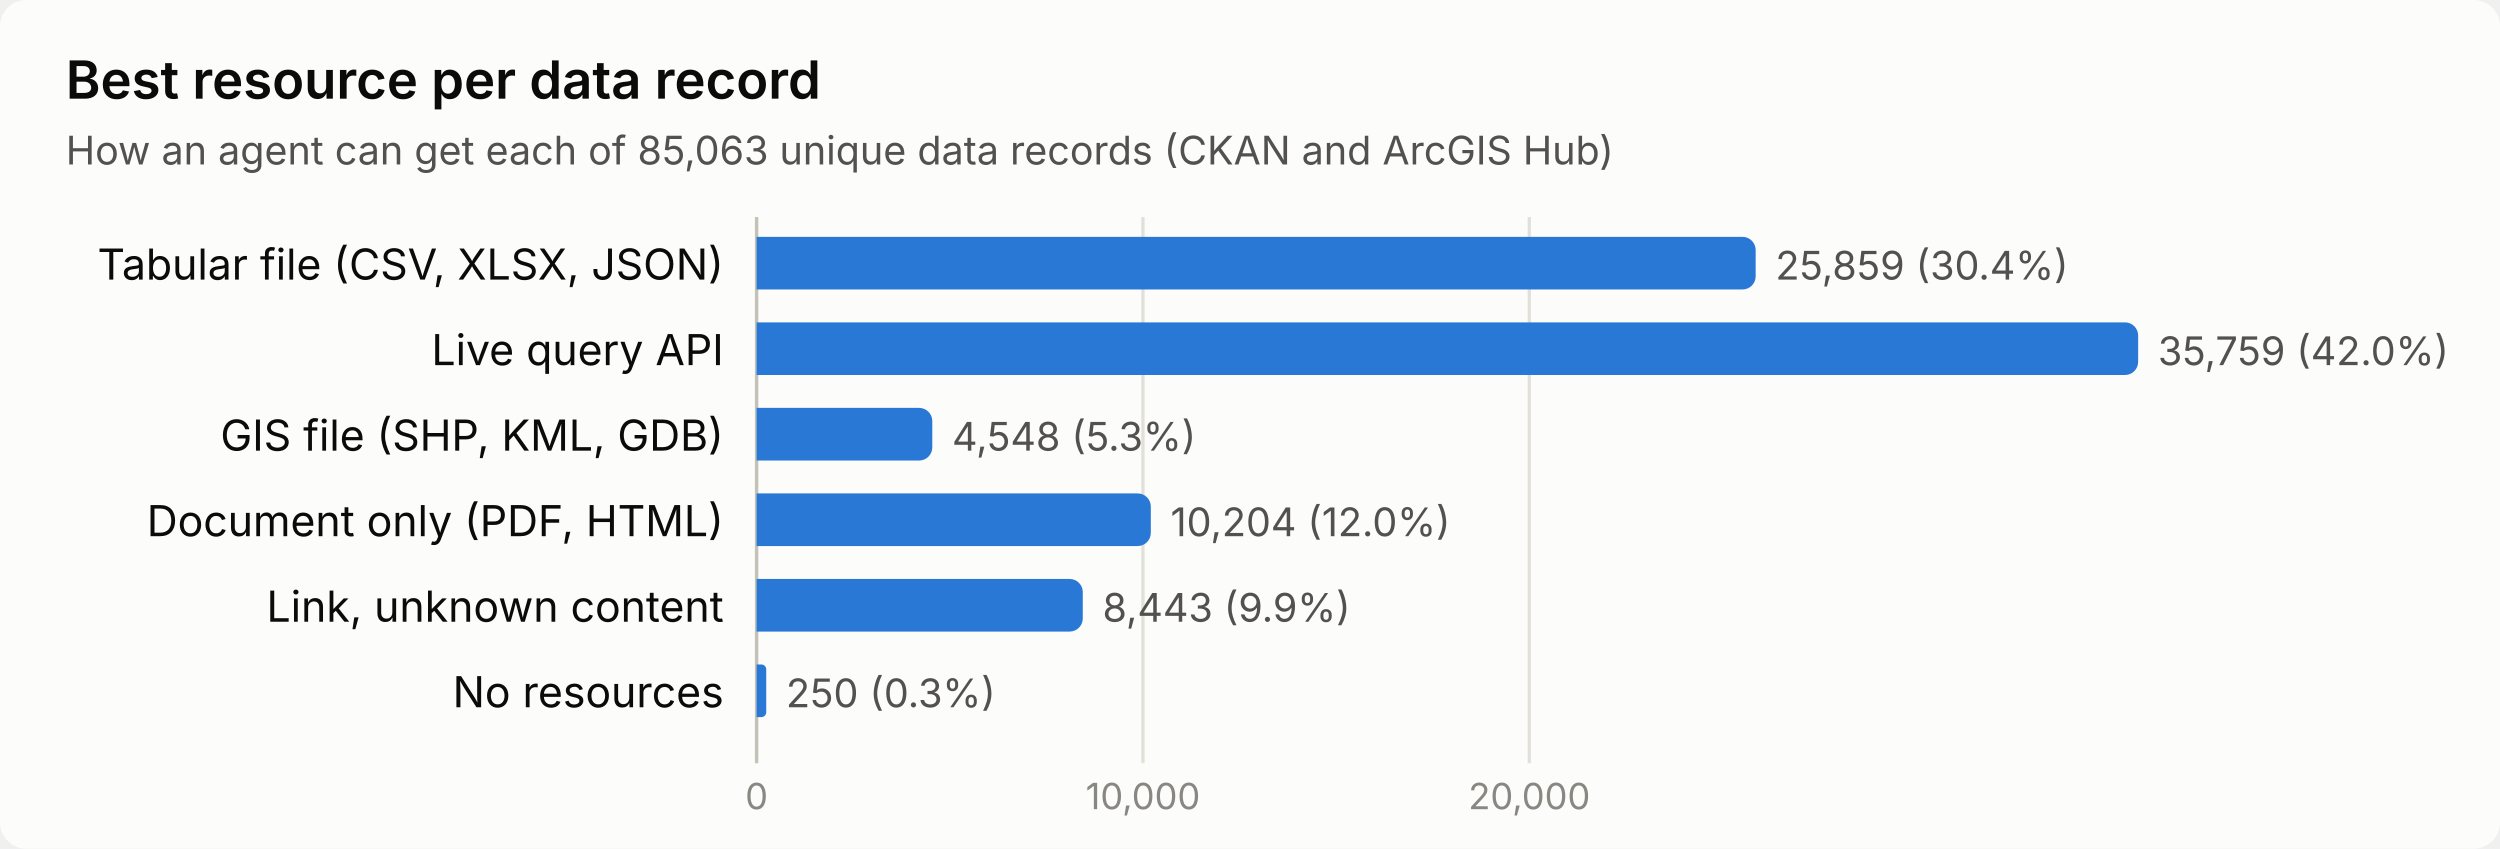
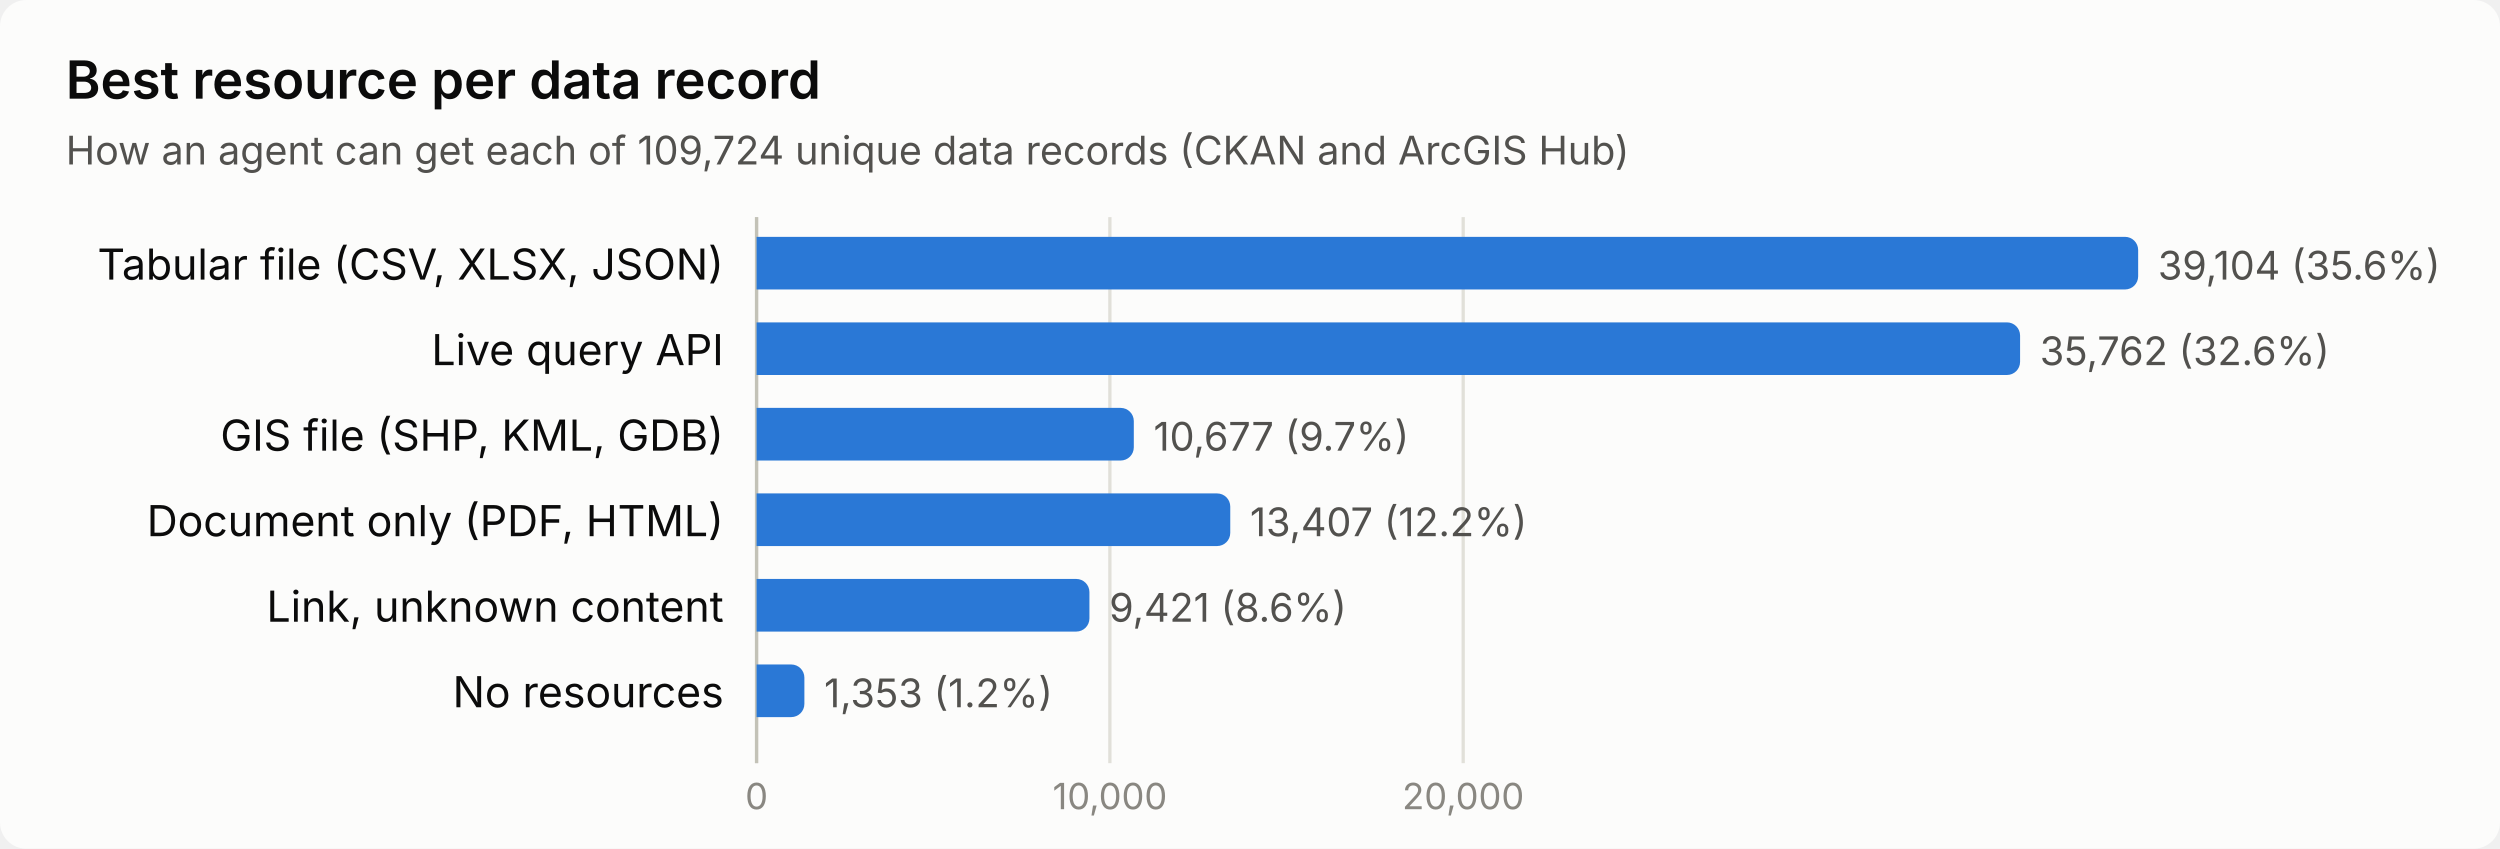
<svg xmlns="http://www.w3.org/2000/svg" viewBox="0 0 760 258" width="760" height="258" role="img" aria-labelledby="t d">
  <style>
.t{font:600 16px system-ui,-apple-system,"Segoe UI",sans-serif} .st,.v{font:12px system-ui,-apple-system,"Segoe UI",sans-serif} .l{font:13px system-ui,-apple-system,"Segoe UI",sans-serif} .m{font:11px system-ui,-apple-system,"Segoe UI",sans-serif} .in{font:600 11px system-ui,-apple-system,"Segoe UI",sans-serif}
.v{font-variant-numeric:tabular-nums} .grid,.base{stroke-width:1}
.bg{fill:#fcfcfb} .t,.l{fill:#0b0b0b} .st,.v{fill:#52514e} .m{fill:#898781} .grid{stroke:#e1e0d9} .base{stroke:#c3c2b7} .s1{fill:#2a78d6} .s2{fill:#eb6834} .s3{fill:#1baf7a} .s4{fill:#eda100} .s5{fill:#e87ba4}
.i1,.i2{fill:#ffffff} .i3,.i4,.i5{fill:#0b0b0b}
@media (prefers-color-scheme: dark){.bg{fill:#1a1a19} .t,.l{fill:#ffffff} .st,.v{fill:#c3c2b7} .m{fill:#898781} .grid{stroke:#2c2c2a} .base{stroke:#383835} .s1{fill:#3987e5} .s2{fill:#d95926} .s3{fill:#199e70} .s4{fill:#c98500} .s5{fill:#d55181} .i3,.i5{fill:#ffffff}}
</style>
  <rect class="bg" width="760" height="258" rx="8" />
  <text class="t" x="20" y="30">Best resource per data record</text>
-   <text class="st" x="20" y="50">How an agent can get each of 85,063 unique data records (CKAN and ArcGIS Hub)</text>
+   <text class="st" x="20" y="50">How an agent can get each of 109,724 unique data records (CKAN and ArcGIS Hub)</text>
  <line class="grid" x1="230" x2="230" y1="66" y2="232" />
  <text class="m" x="230" y="246" text-anchor="middle">0</text>
-   <line class="grid" x1="347.453" x2="347.453" y1="66" y2="232" />
-   <text class="m" x="347.453" y="246" text-anchor="middle">10,000</text>
-   <line class="grid" x1="464.906" x2="464.906" y1="66" y2="232" />
-   <text class="m" x="464.906" y="246" text-anchor="middle">20,000</text>
+   <line class="grid" x1="337.406" x2="337.406" y1="66" y2="232" />
+   <text class="m" x="337.406" y="246" text-anchor="middle">10,000</text>
+   <line class="grid" x1="444.812" x2="444.812" y1="66" y2="232" />
+   <text class="m" x="444.812" y="246" text-anchor="middle">20,000</text>
  <line class="base" x1="230" x2="230" y1="66" y2="232" />
  <text class="l" x="220" y="85" text-anchor="end">Tabular file (CSV, XLSX, JSON)</text>
-   <path class="s1" d="M230,72h299.722a4,4 0 0 1 4,4v8a4,4 0 0 1 -4,4h-299.722z" />
-   <text class="v" x="539.722" y="85">25,859 (30.4%)</text>
+   <path class="s1" d="M230,72h416a4,4 0 0 1 4,4v8a4,4 0 0 1 -4,4h-416z" />
+   <text class="v" x="656" y="85">39,104 (35.6%)</text>
  <text class="l" x="220" y="111" text-anchor="end">Live query API</text>
-   <path class="s1" d="M230,98h416a4,4 0 0 1 4,4v8a4,4 0 0 1 -4,4h-416z" />
-   <text class="v" x="656" y="111">35,759 (42.0%)</text>
+   <path class="s1" d="M230,98h380.105a4,4 0 0 1 4,4v8a4,4 0 0 1 -4,4h-380.105z" />
+   <text class="v" x="620.105" y="111">35,762 (32.6%)</text>
  <text class="l" x="220" y="137" text-anchor="end">GIS file (SHP, KML, GDB)</text>
-   <path class="s1" d="M230,124h49.418a4,4 0 0 1 4,4v8a4,4 0 0 1 -4,4h-49.418z" />
-   <text class="v" x="289.418" y="137">4,548 (5.3%)</text>
+   <path class="s1" d="M230,124h110.677a4,4 0 0 1 4,4v8a4,4 0 0 1 -4,4h-110.677z" />
+   <text class="v" x="350.677" y="137">10,677 (9.7%)</text>
  <text class="l" x="220" y="163" text-anchor="end">Document only (PDF, HTML)</text>
-   <path class="s1" d="M230,150h115.849a4,4 0 0 1 4,4v8a4,4 0 0 1 -4,4h-115.849z" />
-   <text class="v" x="355.849" y="163">10,204 (12.0%)</text>
+   <path class="s1" d="M230,150h139.999a4,4 0 0 1 4,4v8a4,4 0 0 1 -4,4h-139.999z" />
+   <text class="v" x="379.999" y="163">13,407 (12.2%)</text>
  <text class="l" x="220" y="189" text-anchor="end">Link, unknown content</text>
-   <path class="s1" d="M230,176h95.166a4,4 0 0 1 4,4v8a4,4 0 0 1 -4,4h-95.166z" />
-   <text class="v" x="335.166" y="189">8,443 (9.9%)</text>
+   <path class="s1" d="M230,176h97.187a4,4 0 0 1 4,4v8a4,4 0 0 1 -4,4h-97.187z" />
+   <text class="v" x="337.187" y="189">9,421 (8.6%)</text>
  <text class="l" x="220" y="215" text-anchor="end">No resources</text>
-   <path class="s1" d="M230,202h1.468a1.468,1.468 0 0 1 1.468,1.468v13.064a1.468,1.468 0 0 1 -1.468,1.468h-1.468z" />
-   <text class="v" x="238.936" y="215">250 (0.3%)</text>
+   <path class="s1" d="M230,202h10.532a4,4 0 0 1 4,4v8a4,4 0 0 1 -4,4h-10.532z" />
+   <text class="v" x="250.532" y="215">1,353 (1.2%)</text>
</svg>
